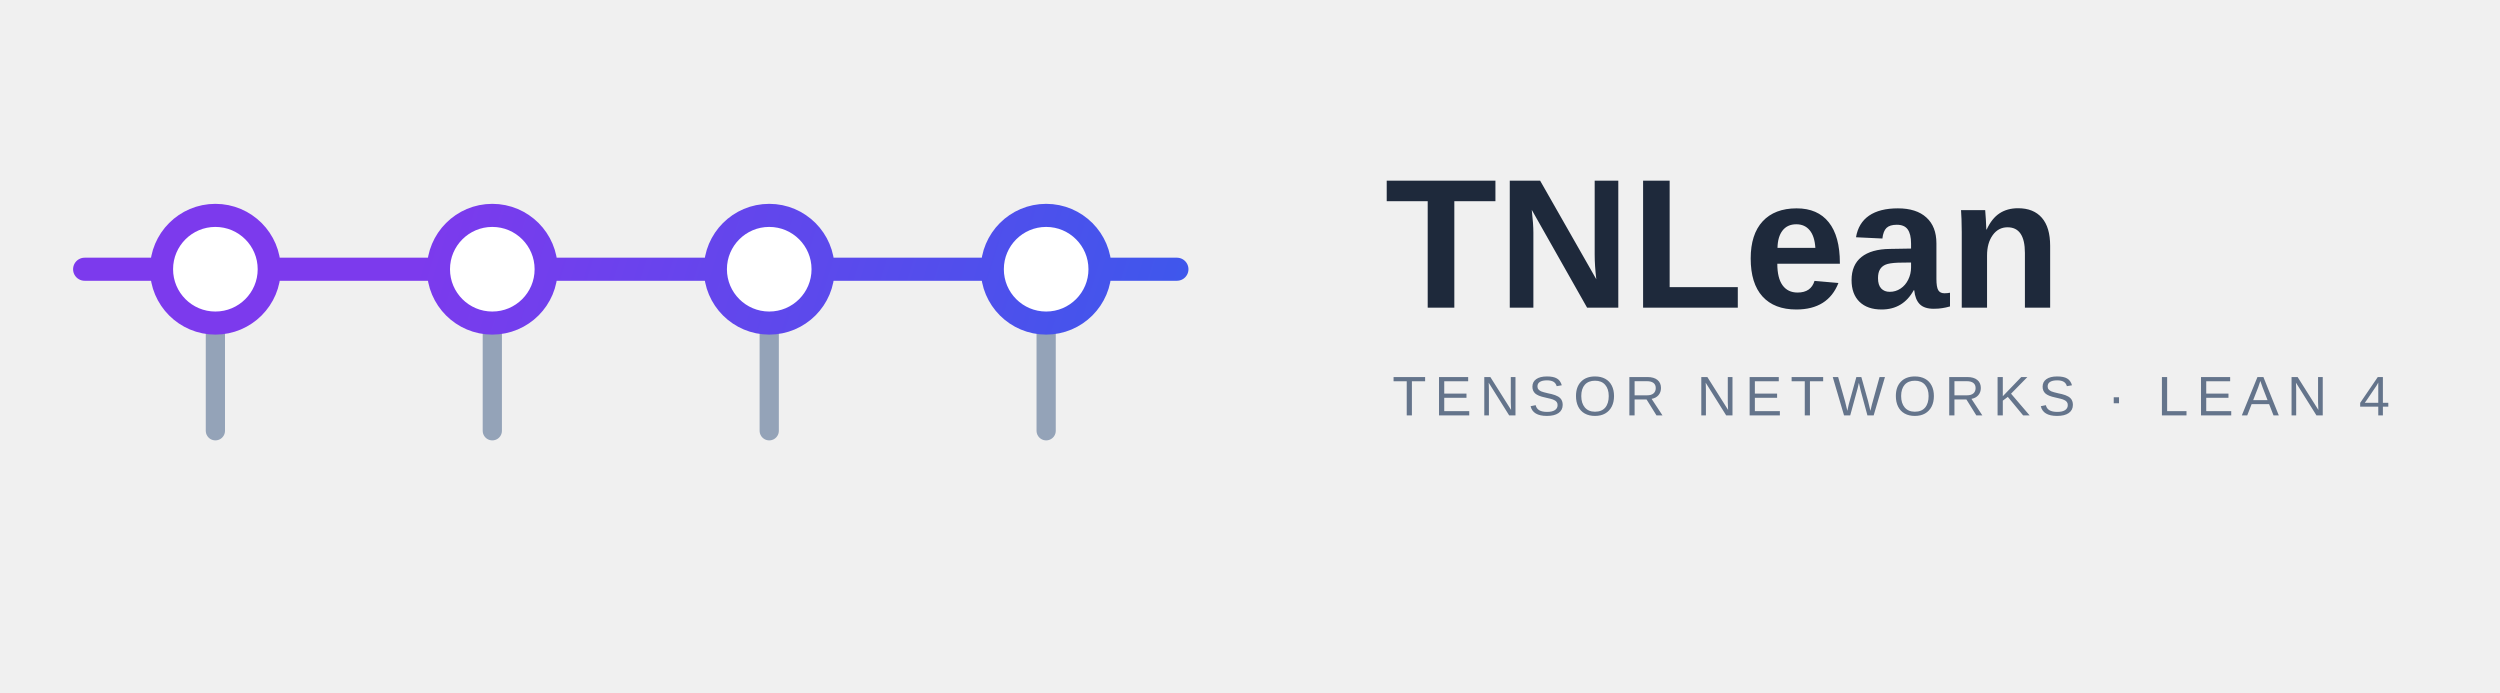
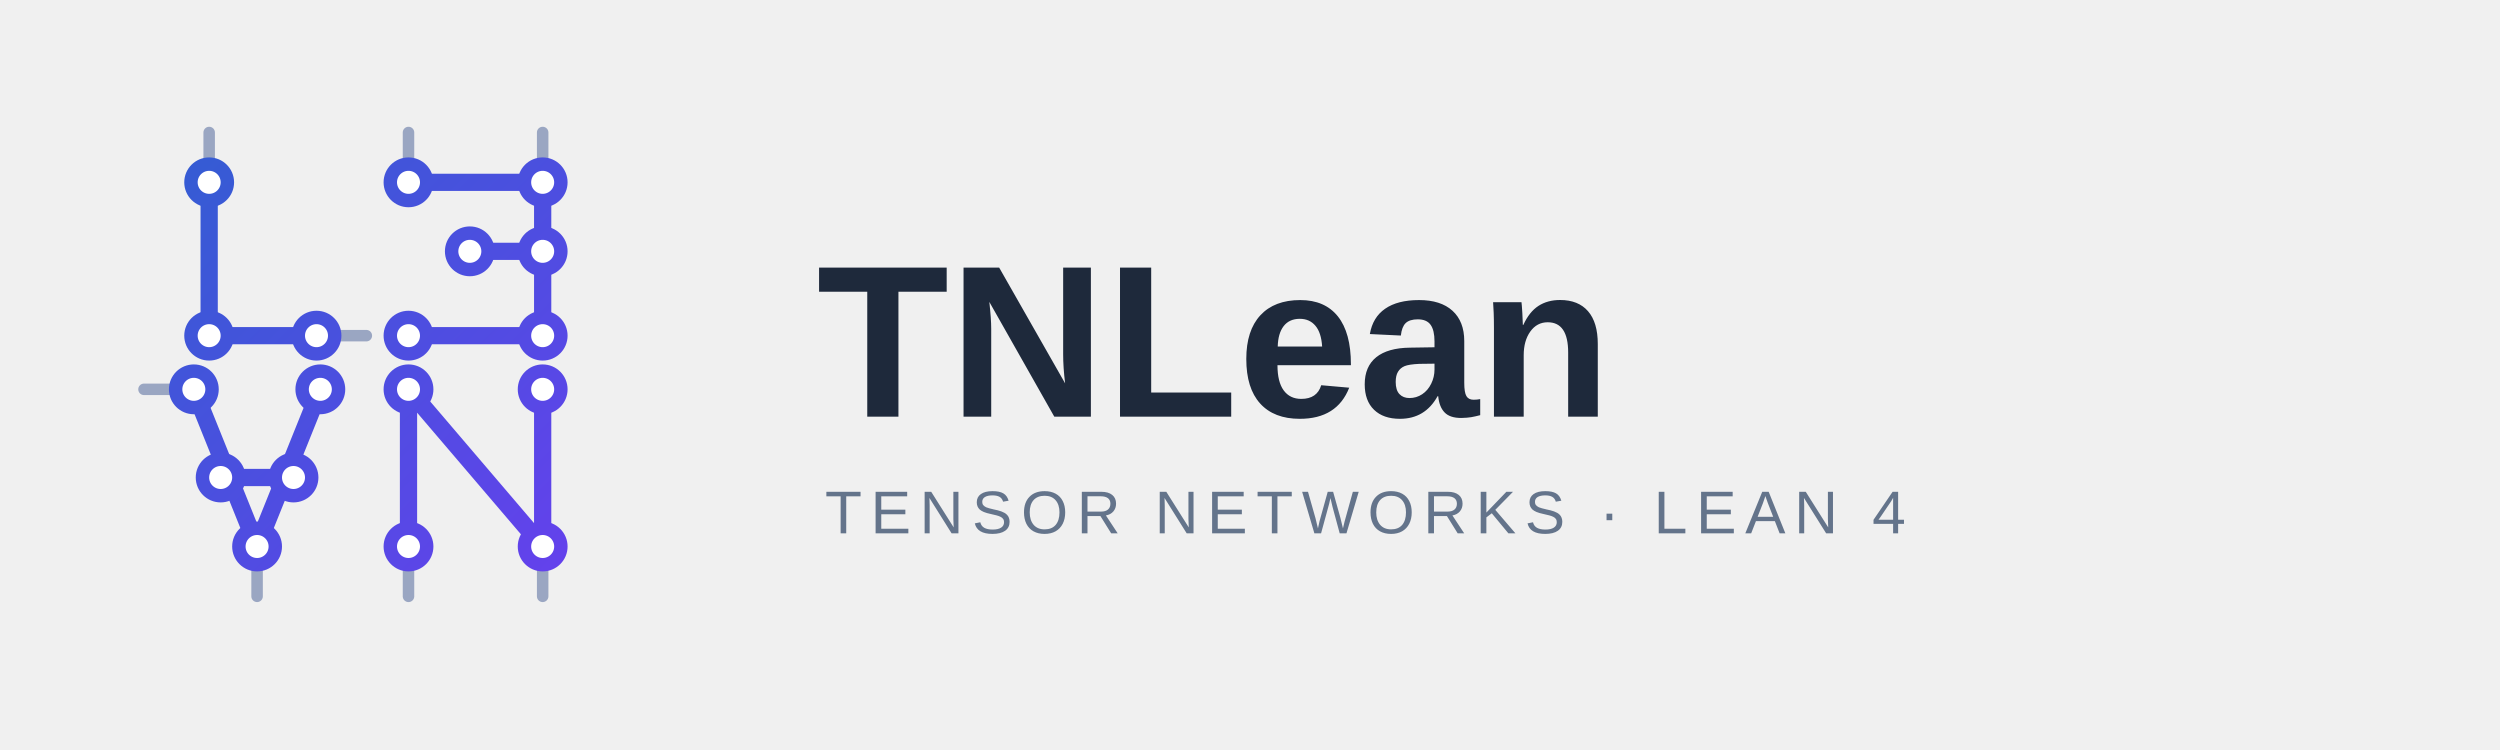
- <svg xmlns="http://www.w3.org/2000/svg" width="650" height="180" viewBox="0 0 650 180" role="img" aria-label="TNLean logo">
+ <svg xmlns="http://www.w3.org/2000/svg" width="600" height="180" viewBox="0 0 600 180" role="img" aria-label="TNLean">
  <defs>
-     <linearGradient id="tnGrad" gradientUnits="userSpaceOnUse" x1="40" y1="40" x2="300" y2="120">
-       <stop offset="0" stop-color="#7c3aed" />
-       <stop offset="1" stop-color="#2563eb" />
+     <linearGradient id="g" gradientUnits="userSpaceOnUse" x1="30" y1="30" x2="150" y2="150">
+       <stop offset="0" stop-color="#2f5fd0" />
+       <stop offset="1" stop-color="#6b3df0" />
    </linearGradient>
-     <style>
-       .bond { stroke: url(#tnGrad); stroke-width: 6; stroke-linecap: round; }
-       .leg  { stroke: #94a3b8; stroke-width: 5; stroke-linecap: round; }
-       .node { fill: #ffffff; stroke: url(#tnGrad); stroke-width: 6; }
-       .word { font-family: 'Segoe UI', 'Helvetica Neue', Arial, sans-serif; }
-     </style>
+     <linearGradient id="gw" x1="0" y1="0" x2="1" y2="1">
+       <stop offset="0" stop-color="#2f5fd0" />
+       <stop offset="1" stop-color="#6b3df0" />
+     </linearGradient>
  </defs>
-   <g transform="translate(56,70)">
-     <line class="bond" x1="-34" y1="0" x2="216" y2="0" />
-     <line class="bond" x1="216" y1="0" x2="250" y2="0" />
-     <line class="leg" x1="0" y1="0" x2="0" y2="42" />
-     <line class="leg" x1="72" y1="0" x2="72" y2="42" />
-     <line class="leg" x1="144" y1="0" x2="144" y2="42" />
-     <line class="leg" x1="216" y1="0" x2="216" y2="42" />
-     <circle class="node" cx="0" cy="0" r="14" />
-     <circle class="node" cx="72" cy="0" r="14" />
-     <circle class="node" cx="144" cy="0" r="14" />
-     <circle class="node" cx="216" cy="0" r="14" />
+   <g>
+     <line stroke="#9aa6c2" stroke-width="2.76" stroke-linecap="round" x1="50.2" y1="43.76" x2="50.2" y2="31.8" />
+     <line stroke="#9aa6c2" stroke-width="2.76" stroke-linecap="round" x1="98.04" y1="43.76" x2="98.04" y2="31.8" />
+     <line stroke="#9aa6c2" stroke-width="2.76" stroke-linecap="round" x1="130.24" y1="43.76" x2="130.24" y2="31.8" />
+     <line stroke="#9aa6c2" stroke-width="2.76" stroke-linecap="round" x1="75.96" y1="80.56" x2="87.92" y2="80.56" />
+     <line stroke="#9aa6c2" stroke-width="2.76" stroke-linecap="round" x1="61.7" y1="131.16" x2="61.7" y2="143.12" />
+     <line stroke="#9aa6c2" stroke-width="2.76" stroke-linecap="round" x1="130.24" y1="131.16" x2="130.24" y2="143.12" />
+     <line stroke="#9aa6c2" stroke-width="2.76" stroke-linecap="round" x1="98.04" y1="131.16" x2="98.04" y2="143.12" />
+     <line stroke="#9aa6c2" stroke-width="2.76" stroke-linecap="round" x1="46.52" y1="93.44" x2="34.56" y2="93.44" />
+     <line stroke="url(#g)" stroke-width="4.14" stroke-linecap="round" stroke-linejoin="round" x1="50.2" y1="43.76" x2="50.2" y2="80.56" />
+     <line stroke="url(#g)" stroke-width="4.14" stroke-linecap="round" stroke-linejoin="round" x1="50.2" y1="80.56" x2="75.96" y2="80.56" />
+     <line stroke="url(#g)" stroke-width="4.14" stroke-linecap="round" stroke-linejoin="round" x1="98.04" y1="43.76" x2="130.24" y2="43.76" />
+     <line stroke="url(#g)" stroke-width="4.14" stroke-linecap="round" stroke-linejoin="round" x1="130.24" y1="43.76" x2="130.24" y2="80.56" />
+     <line stroke="url(#g)" stroke-width="4.14" stroke-linecap="round" stroke-linejoin="round" x1="130.24" y1="80.56" x2="98.04" y2="80.56" />
+     <line stroke="url(#g)" stroke-width="4.14" stroke-linecap="round" stroke-linejoin="round" x1="130.24" y1="60.32" x2="112.76" y2="60.32" />
+     <line stroke="url(#g)" stroke-width="4.14" stroke-linecap="round" stroke-linejoin="round" x1="46.52" y1="93.44" x2="61.7" y2="131.16" />
+     <line stroke="url(#g)" stroke-width="4.14" stroke-linecap="round" stroke-linejoin="round" x1="61.7" y1="131.16" x2="76.88" y2="93.44" />
+     <line stroke="url(#g)" stroke-width="4.14" stroke-linecap="round" stroke-linejoin="round" x1="52.96" y1="114.6" x2="70.44" y2="114.6" />
+     <line stroke="url(#g)" stroke-width="4.14" stroke-linecap="round" stroke-linejoin="round" x1="98.04" y1="131.16" x2="98.04" y2="93.44" />
+     <line stroke="url(#g)" stroke-width="4.14" stroke-linecap="round" stroke-linejoin="round" x1="98.04" y1="93.44" x2="130.24" y2="131.16" />
+     <line stroke="url(#g)" stroke-width="4.14" stroke-linecap="round" stroke-linejoin="round" x1="130.24" y1="131.16" x2="130.24" y2="93.44" />
+     <circle fill="#fff" stroke="url(#g)" stroke-width="3.22" cx="46.52" cy="93.44" r="4.37" />
+     <circle fill="#fff" stroke="url(#g)" stroke-width="3.22" cx="50.2" cy="43.76" r="4.37" />
+     <circle fill="#fff" stroke="url(#g)" stroke-width="3.22" cx="50.2" cy="80.56" r="4.37" />
+     <circle fill="#fff" stroke="url(#g)" stroke-width="3.22" cx="52.96" cy="114.6" r="4.37" />
+     <circle fill="#fff" stroke="url(#g)" stroke-width="3.22" cx="61.7" cy="131.16" r="4.37" />
+     <circle fill="#fff" stroke="url(#g)" stroke-width="3.22" cx="70.44" cy="114.6" r="4.37" />
+     <circle fill="#fff" stroke="url(#g)" stroke-width="3.22" cx="75.96" cy="80.56" r="4.37" />
+     <circle fill="#fff" stroke="url(#g)" stroke-width="3.22" cx="76.88" cy="93.44" r="4.37" />
+     <circle fill="#fff" stroke="url(#g)" stroke-width="3.22" cx="98.04" cy="43.76" r="4.37" />
+     <circle fill="#fff" stroke="url(#g)" stroke-width="3.22" cx="98.04" cy="80.56" r="4.37" />
+     <circle fill="#fff" stroke="url(#g)" stroke-width="3.22" cx="98.04" cy="93.44" r="4.37" />
+     <circle fill="#fff" stroke="url(#g)" stroke-width="3.22" cx="98.04" cy="131.16" r="4.37" />
+     <circle fill="#fff" stroke="url(#g)" stroke-width="3.22" cx="112.76" cy="60.32" r="4.37" />
+     <circle fill="#fff" stroke="url(#g)" stroke-width="3.22" cx="130.24" cy="43.76" r="4.37" />
+     <circle fill="#fff" stroke="url(#g)" stroke-width="3.22" cx="130.24" cy="60.32" r="4.37" />
+     <circle fill="#fff" stroke="url(#g)" stroke-width="3.22" cx="130.24" cy="80.56" r="4.37" />
+     <circle fill="#fff" stroke="url(#g)" stroke-width="3.22" cx="130.24" cy="93.44" r="4.37" />
+     <circle fill="#fff" stroke="url(#g)" stroke-width="3.22" cx="130.24" cy="131.16" r="4.37" />
  </g>
-   <text x="360" y="80" class="word" font-size="48" font-weight="700" fill="#1e293b">TNLean</text>
-   <text x="362" y="108" class="word" font-size="14.5" letter-spacing="2.1" font-weight="500" fill="#64748b">TENSOR NETWORKS · LEAN 4</text>
+   <text x="196" y="100" font-family="'Segoe UI','Helvetica Neue',Arial,sans-serif" font-weight="700" font-size="52" fill="#1e293b">TNLean</text>
+   <text x="198" y="128" font-family="'Segoe UI','Helvetica Neue',Arial,sans-serif" font-weight="500" font-size="14.5" letter-spacing="2.1" fill="#64748b">TENSOR NETWORKS · LEAN 4</text>
</svg>
